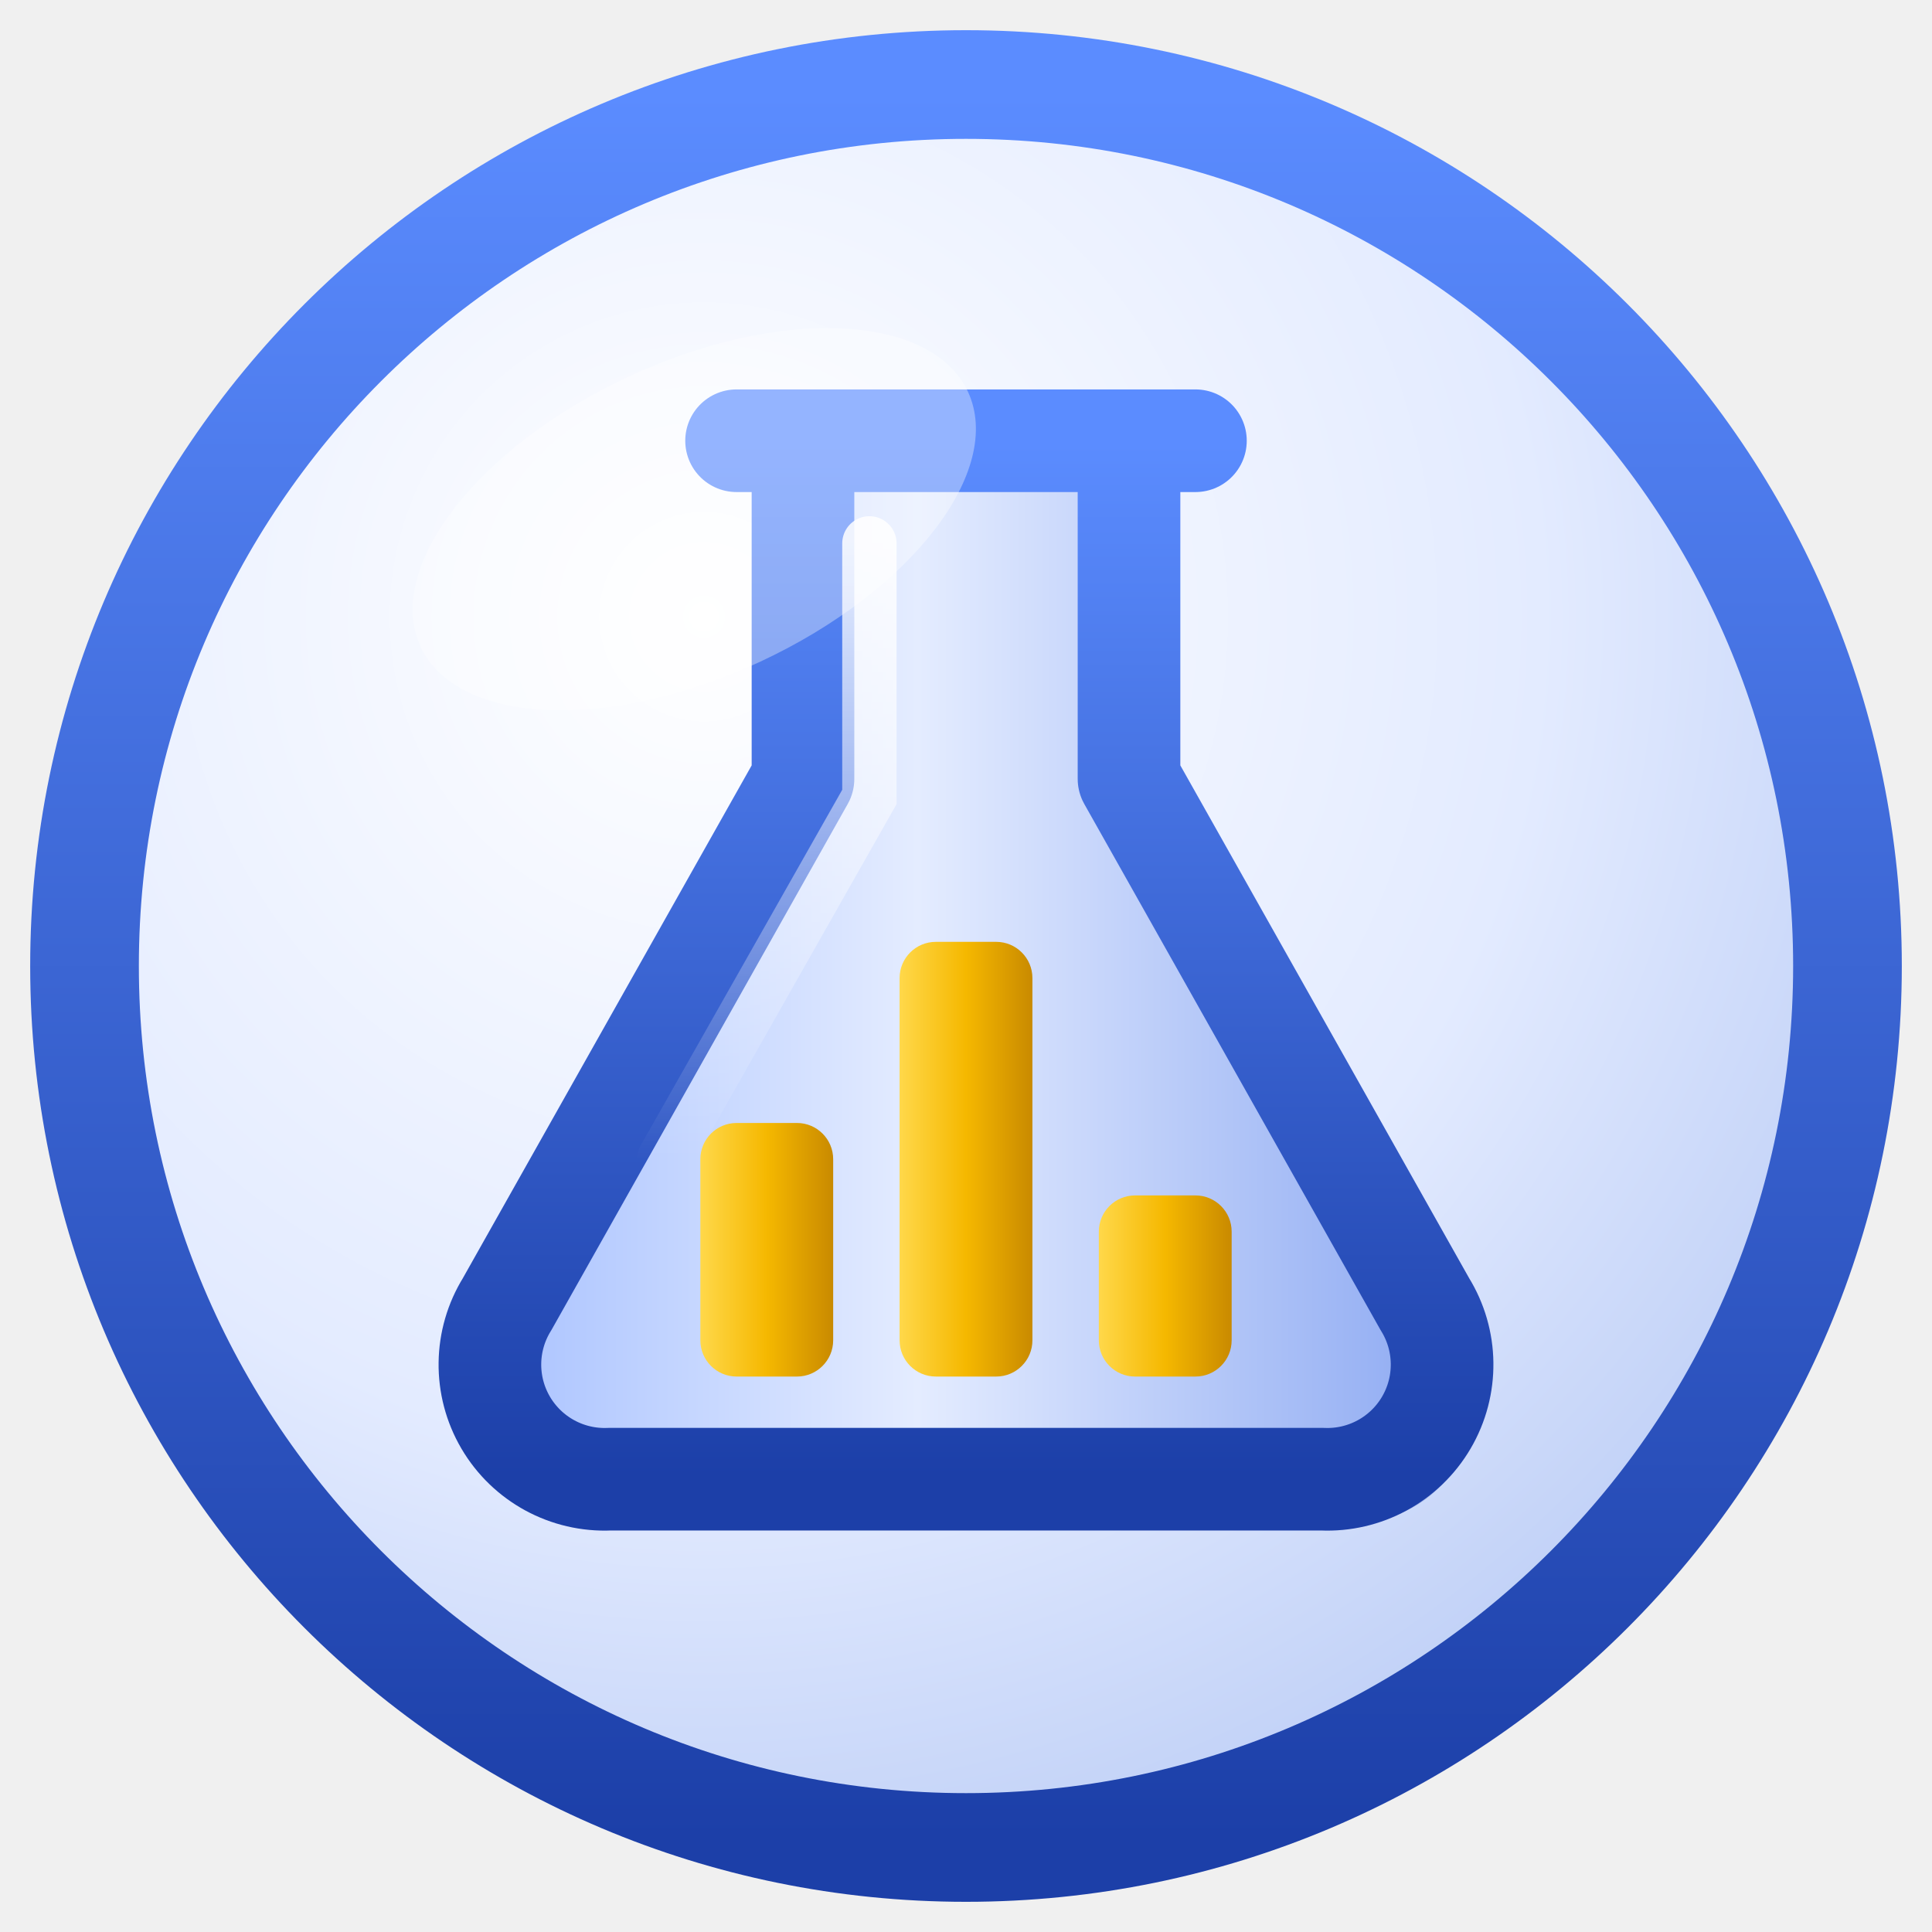
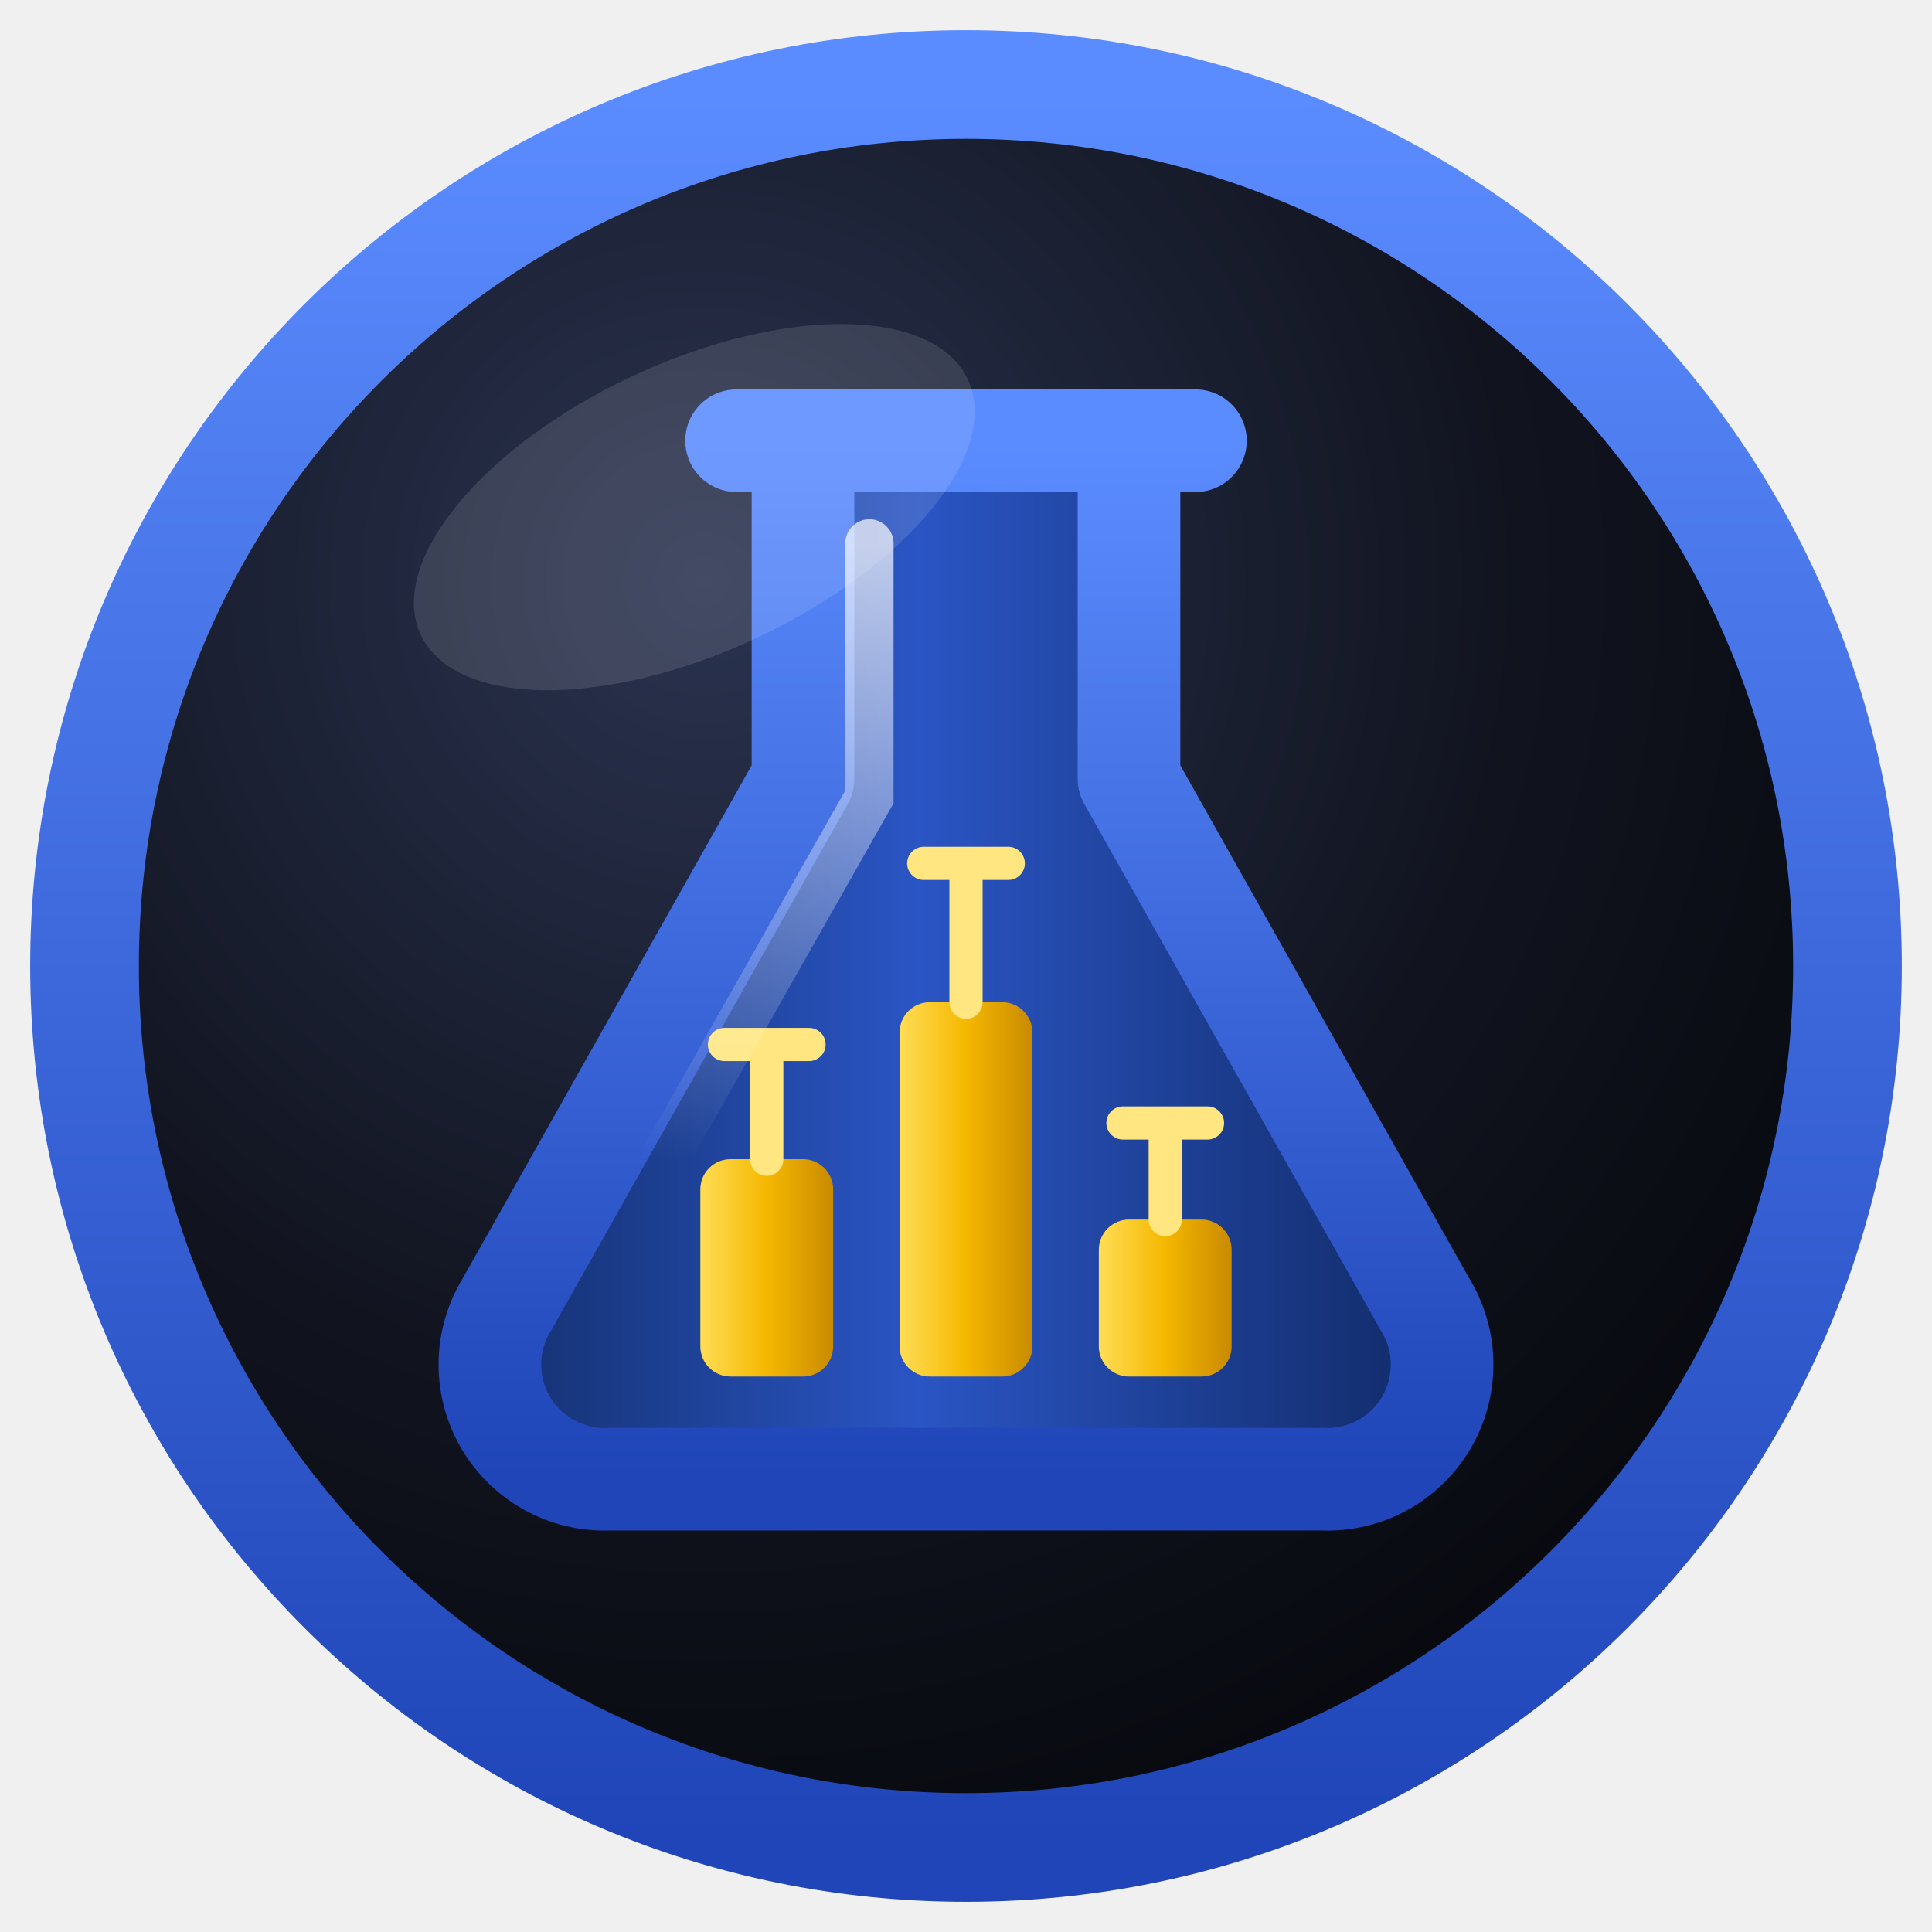
<svg xmlns="http://www.w3.org/2000/svg" viewBox="0 0 32 32">
  <defs>
-     <radialGradient id="fbg" cx="0.35" cy="0.3" r="0.8">
-       <stop offset="0" stop-color="#ffffff" />
-       <stop offset="0.6" stop-color="#e3ebff" />
-       <stop offset="1" stop-color="#b9cbf5" />
+     <radialGradient id="fbg" cx="0.35" cy="0.28" r="0.85">
+       <stop offset="0" stop-color="#2a3350" />
+       <stop offset="0.55" stop-color="#11141f" />
+       <stop offset="1" stop-color="#05060a" />
    </radialGradient>
    <linearGradient id="fring" x1="0" y1="0" x2="0" y2="1">
      <stop offset="0" stop-color="#5b8cff" />
-       <stop offset="1" stop-color="#1c3fa8" />
+       <stop offset="1" stop-color="#1f45b8" />
    </linearGradient>
    <linearGradient id="fglass" x1="0" y1="0" x2="1" y2="0">
-       <stop offset="0" stop-color="#a9c2ff" />
-       <stop offset="0.45" stop-color="#e4ecff" />
-       <stop offset="1" stop-color="#8eaaf2" />
+       <stop offset="0" stop-color="#14306f" />
+       <stop offset="0.45" stop-color="#2a55c4" />
+       <stop offset="1" stop-color="#112a66" />
    </linearGradient>
    <linearGradient id="fbar" x1="0" y1="0" x2="1" y2="0">
-       <stop offset="0" stop-color="#ffd84a" />
+       <stop offset="0" stop-color="#ffdd55" />
      <stop offset="0.5" stop-color="#f5b800" />
      <stop offset="1" stop-color="#c98a00" />
    </linearGradient>
    <linearGradient id="fglint" x1="0" y1="0" x2="0" y2="1">
-       <stop offset="0" stop-color="#fff" stop-opacity="0.85" />
+       <stop offset="0" stop-color="#fff" stop-opacity="0.7" />
      <stop offset="1" stop-color="#fff" stop-opacity="0" />
    </linearGradient>
  </defs>
-   <circle cx="16" cy="16.6" r="14.6" fill="#0b1a4a" opacity="0.18" />
  <circle cx="16" cy="16" r="14.6" fill="url(#fbg)" stroke="url(#fring)" stroke-width="1.8" />
-   <path d="M13.3 7.3v5.6L8.4 21.6A1.9 1.9 0 0 0 10.1 24.5h11.8a1.9 1.9 0 0 0 1.7-2.9L18.7 12.9V7.3" fill="#1c3fa8" opacity="0.25" transform="translate(0.5 0.7)" />
  <path d="M12.2 7.3h7.6M13.3 7.3v5.6L8.4 21.6A1.9 1.9 0 0 0 10.1 24.5h11.8a1.9 1.9 0 0 0 1.7-2.9L18.7 12.9V7.3" fill="url(#fglass)" stroke="url(#fring)" stroke-width="1.7" stroke-linejoin="round" stroke-linecap="round" />
-   <rect x="11.6" y="18.6" width="2.2" height="4.2" rx="0.6" fill="url(#fbar)" />
-   <rect x="14.9" y="15.6" width="2.2" height="7.2" rx="0.6" fill="url(#fbar)" />
-   <rect x="18.2" y="19.8" width="2.2" height="3" rx="0.6" fill="url(#fbar)" />
-   <path d="M14.4 9v4.2L11 19.2" fill="none" stroke="url(#fglint)" stroke-width="0.9" stroke-linecap="round" />
-   <ellipse cx="11.5" cy="8.6" rx="5" ry="2.6" fill="#fff" opacity="0.35" transform="rotate(-25 11.5 8.6)" />
+   <g fill="url(#fbar)">
+     <rect x="11.6" y="19.2" width="2.2" height="3.6" rx="0.5" />
+     <rect x="14.9" y="16.6" width="2.2" height="6.2" rx="0.5" />
+     <rect x="18.2" y="20.2" width="2.2" height="2.6" rx="0.5" />
+   </g>
+   <g stroke="#ffe680" stroke-width="0.55" stroke-linecap="round" fill="none">
+     <path d="M12.7 19.2v-1.9M12 17.3h1.4" />
+     <path d="M16 16.6v-2.3M15.3 14.3h1.4" />
+     <path d="M19.3 20.2v-1.6M18.6 18.6h1.4" />
+   </g>
+   <path d="M14.4 9v4.2L11 19.2" fill="none" stroke="url(#fglint)" stroke-width="0.8" stroke-linecap="round" />
+   <ellipse cx="11.5" cy="8.4" rx="5" ry="2.4" fill="#fff" opacity="0.12" transform="rotate(-25 11.5 8.4)" />
</svg>
